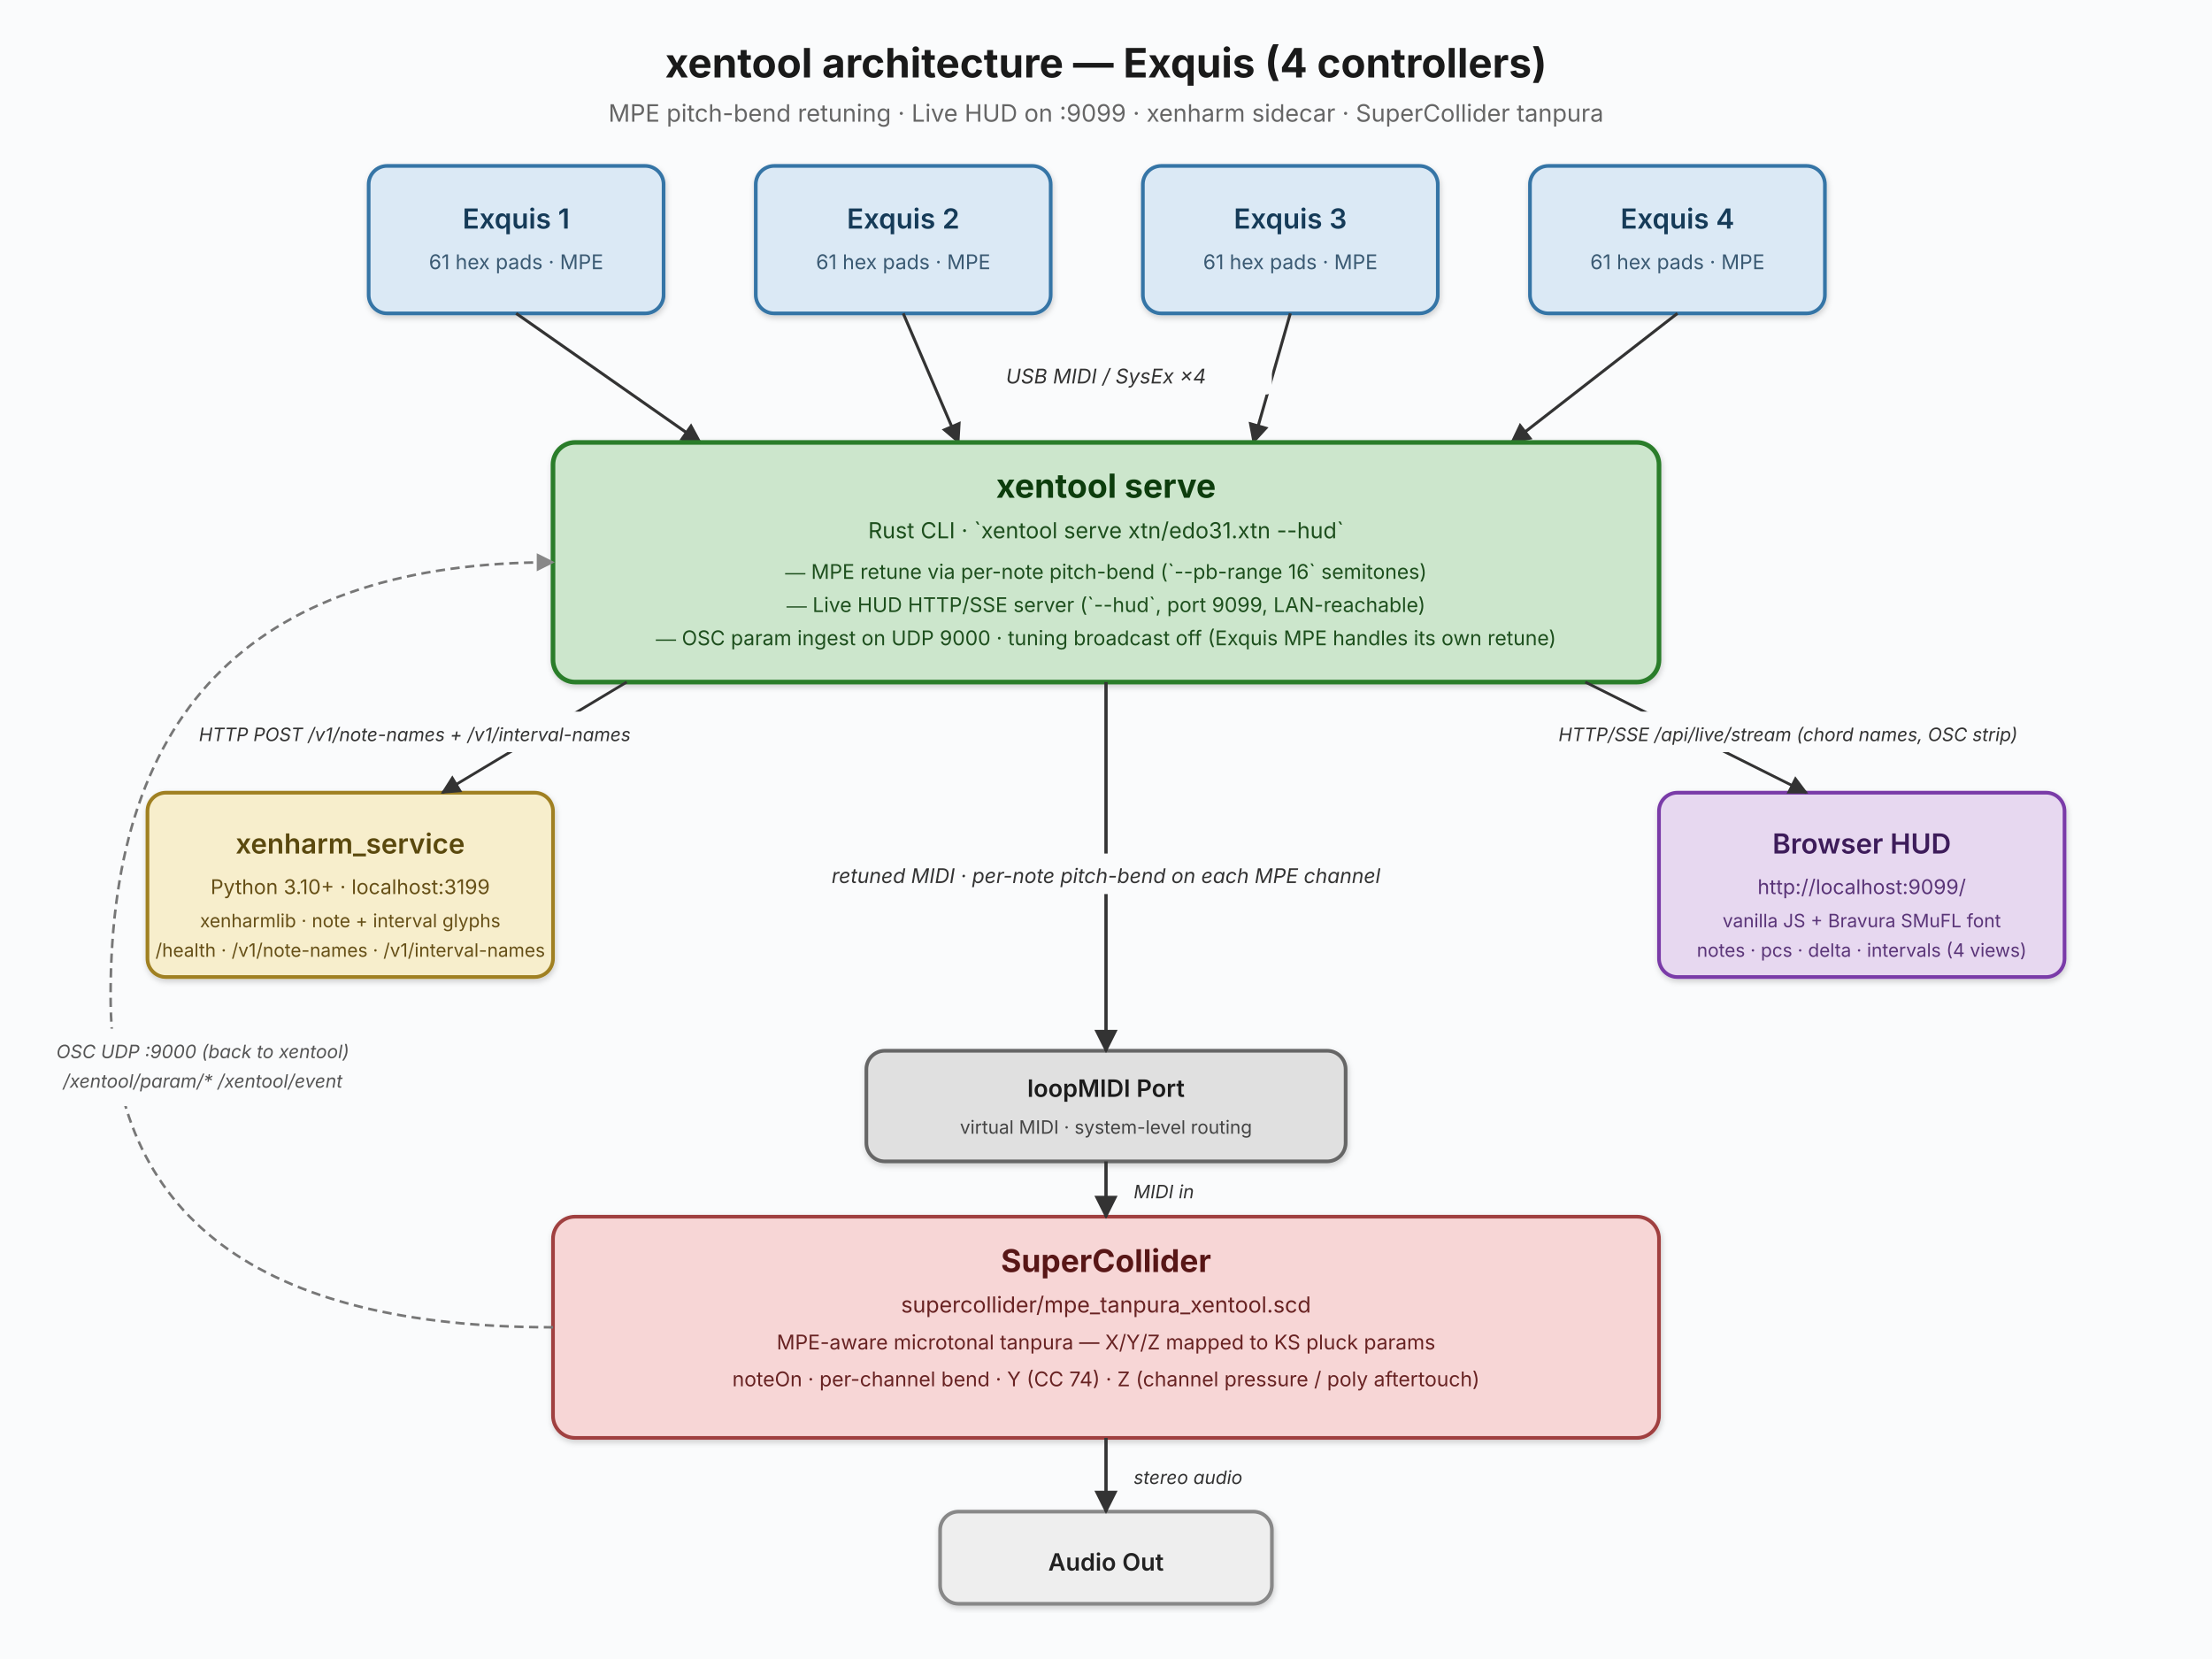
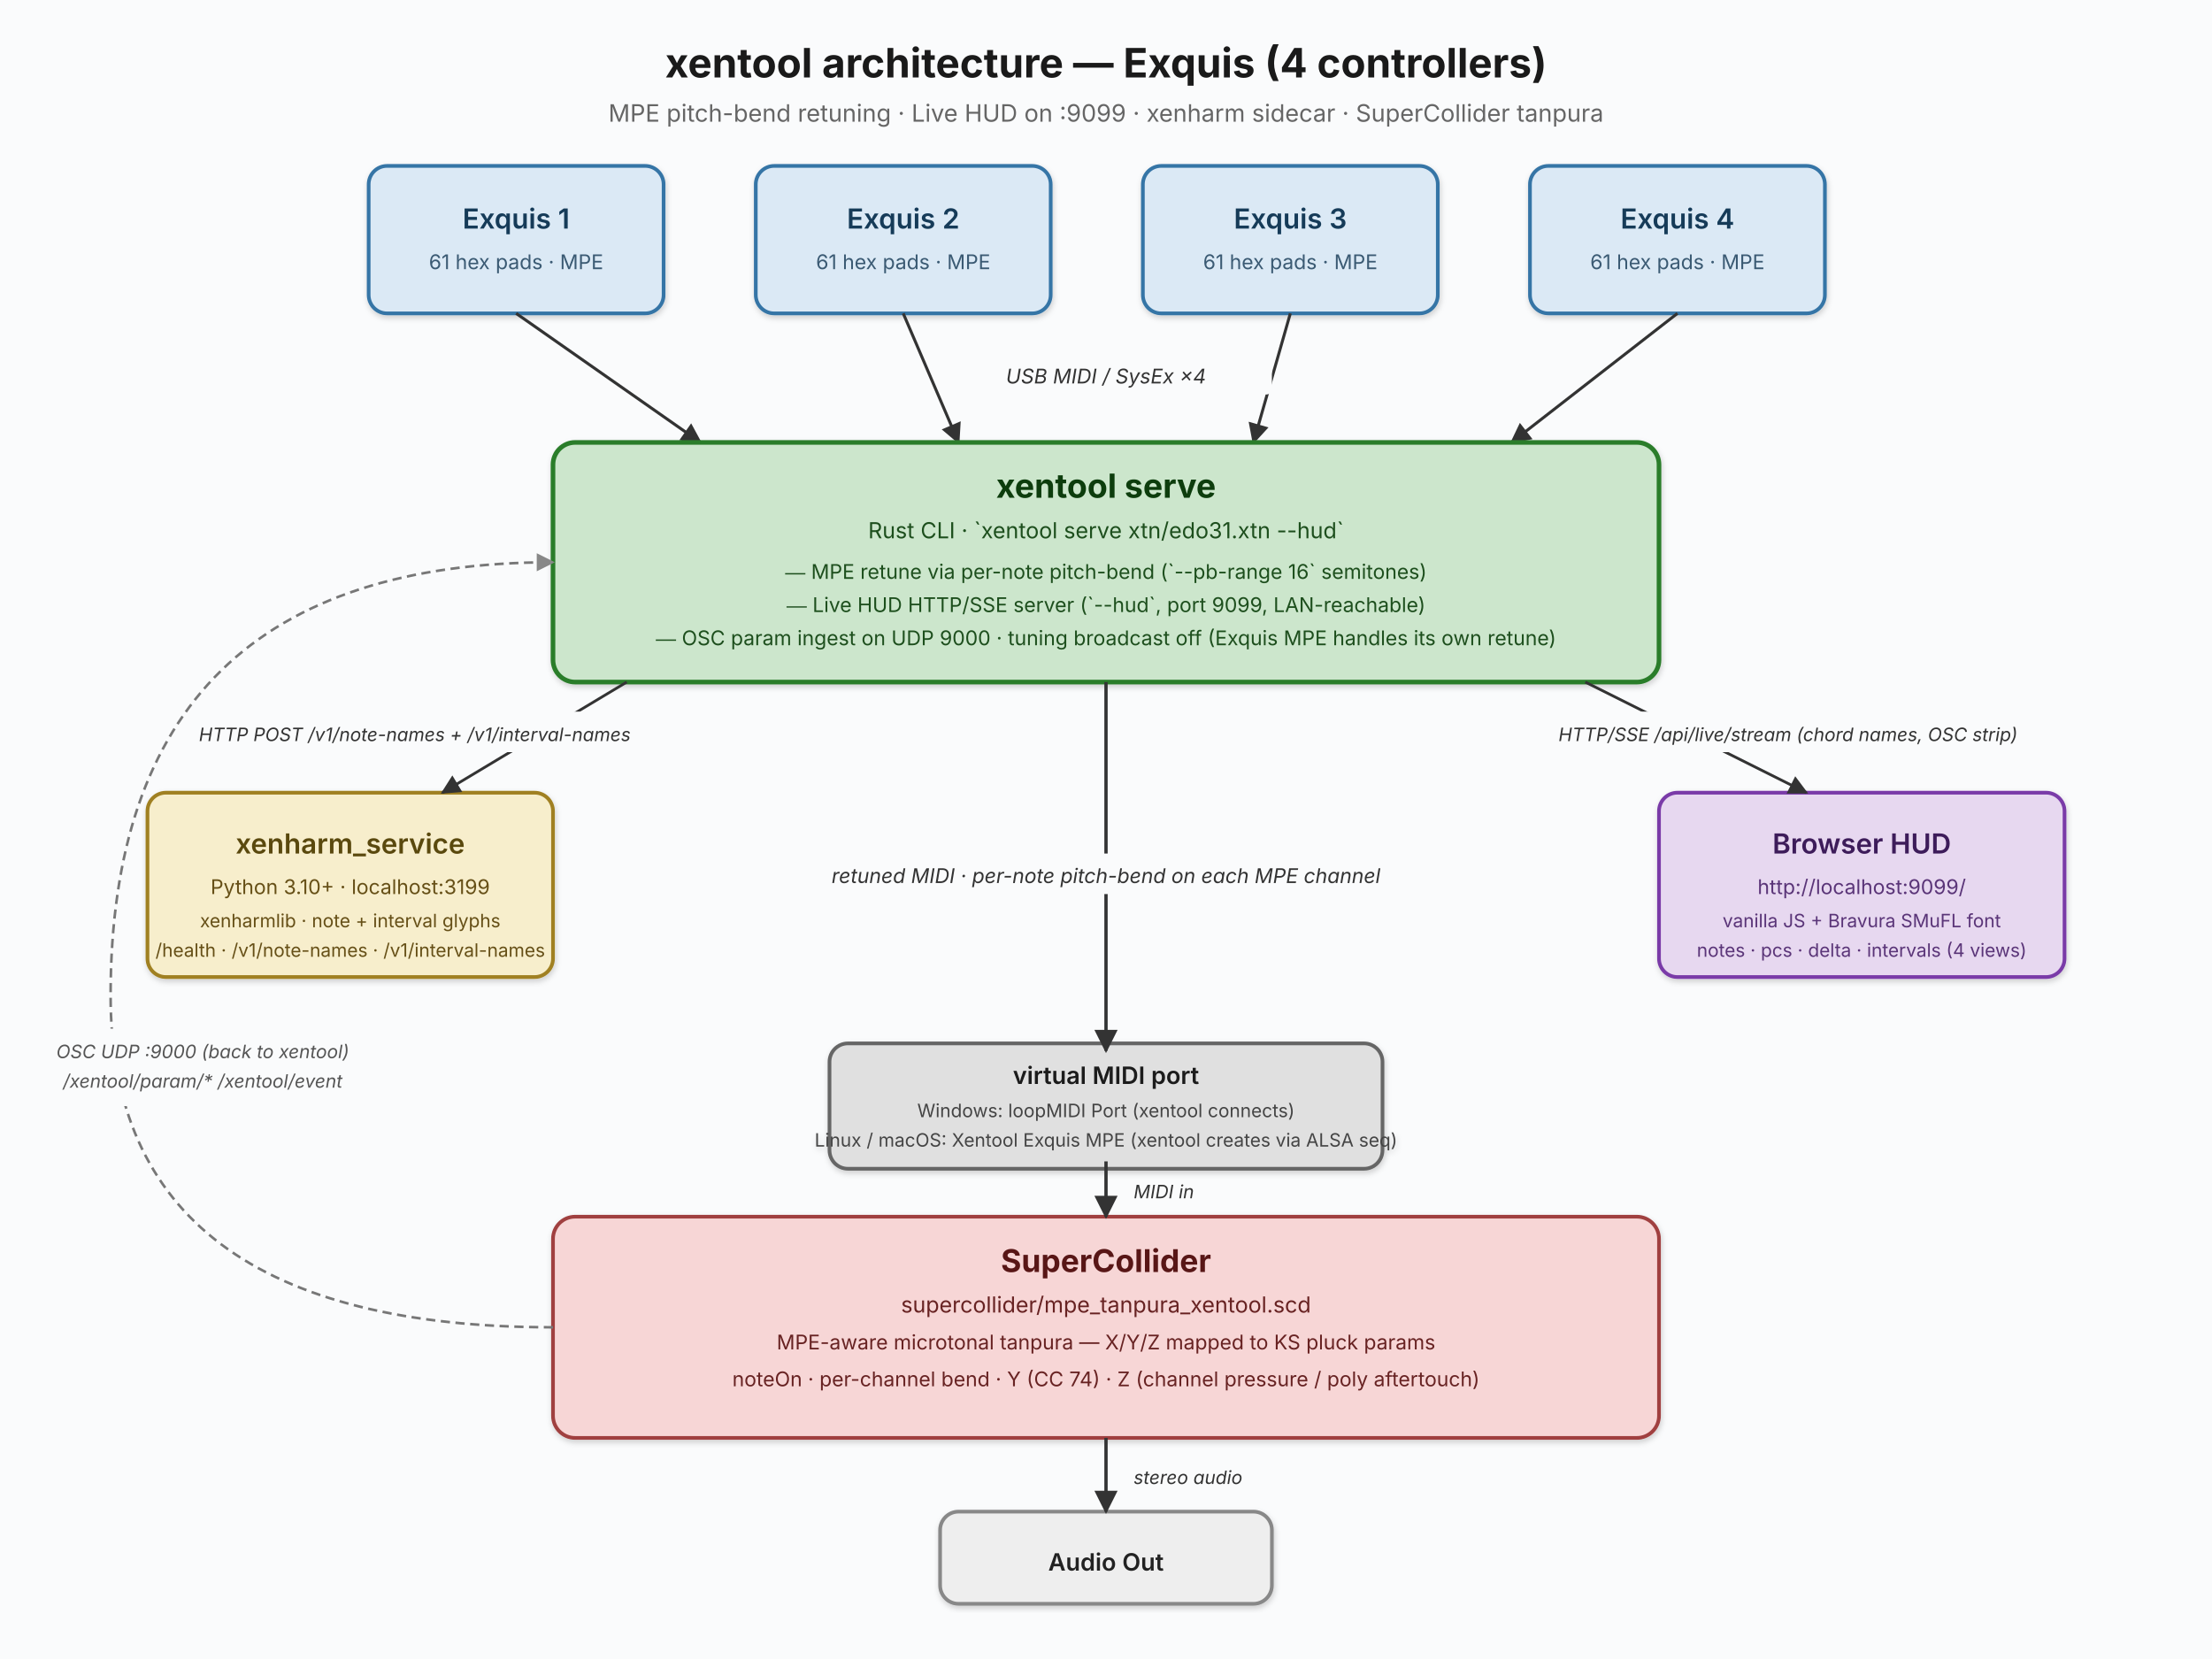
<svg xmlns="http://www.w3.org/2000/svg" viewBox="0 0 1200 900" font-family="'Segoe UI', 'Inter', 'Helvetica Neue', system-ui, sans-serif">
  <defs>
    <marker id="arrow" viewBox="0 0 10 10" refX="9" refY="5" markerWidth="7" markerHeight="7" orient="auto-start-reverse">
      <path d="M0,0 L10,5 L0,10 z" fill="#333" />
    </marker>
    <marker id="arrow-dim" viewBox="0 0 10 10" refX="9" refY="5" markerWidth="7" markerHeight="7" orient="auto-start-reverse">
      <path d="M0,0 L10,5 L0,10 z" fill="#888" />
    </marker>
    <filter id="shadow" x="-10%" y="-10%" width="120%" height="120%">
      <feDropShadow dx="0.5" dy="1.5" stdDeviation="1.5" flood-opacity="0.18" />
    </filter>
  </defs>
  <rect width="1200" height="900" fill="#fafbfc" />
  <text x="600" y="42" text-anchor="middle" font-size="22" font-weight="700" fill="#1a1a1a">
    xentool architecture — Exquis (4 controllers)
  </text>
  <text x="600" y="66" text-anchor="middle" font-size="13" fill="#666">
    MPE pitch-bend retuning · Live HUD on :9099 · xenharm sidecar · SuperCollider tanpura
  </text>
  <g filter="url(#shadow)">
    <rect x="200" y="90" width="160" height="80" rx="10" fill="#dbe9f5" stroke="#3674a6" stroke-width="2" />
    <text x="280" y="124" text-anchor="middle" font-size="15" font-weight="600" fill="#143b59">Exquis 1</text>
    <text x="280" y="146" text-anchor="middle" font-size="11" fill="#3a5a73">61 hex pads · MPE</text>
    <rect x="410" y="90" width="160" height="80" rx="10" fill="#dbe9f5" stroke="#3674a6" stroke-width="2" />
    <text x="490" y="124" text-anchor="middle" font-size="15" font-weight="600" fill="#143b59">Exquis 2</text>
    <text x="490" y="146" text-anchor="middle" font-size="11" fill="#3a5a73">61 hex pads · MPE</text>
    <rect x="620" y="90" width="160" height="80" rx="10" fill="#dbe9f5" stroke="#3674a6" stroke-width="2" />
    <text x="700" y="124" text-anchor="middle" font-size="15" font-weight="600" fill="#143b59">Exquis 3</text>
    <text x="700" y="146" text-anchor="middle" font-size="11" fill="#3a5a73">61 hex pads · MPE</text>
    <rect x="830" y="90" width="160" height="80" rx="10" fill="#dbe9f5" stroke="#3674a6" stroke-width="2" />
    <text x="910" y="124" text-anchor="middle" font-size="15" font-weight="600" fill="#143b59">Exquis 4</text>
    <text x="910" y="146" text-anchor="middle" font-size="11" fill="#3a5a73">61 hex pads · MPE</text>
  </g>
  <line x1="280" y1="170" x2="380" y2="240" stroke="#333" stroke-width="1.6" marker-end="url(#arrow)" />
  <line x1="490" y1="170" x2="520" y2="240" stroke="#333" stroke-width="1.6" marker-end="url(#arrow)" />
  <line x1="700" y1="170" x2="680" y2="240" stroke="#333" stroke-width="1.6" marker-end="url(#arrow)" />
  <line x1="910" y1="170" x2="820" y2="240" stroke="#333" stroke-width="1.6" marker-end="url(#arrow)" />
  <rect x="510" y="194" width="180" height="20" fill="#fafbfc" rx="3" />
  <text x="600" y="208" text-anchor="middle" font-size="11" fill="#333" font-style="italic">
    USB MIDI / SysEx ×4
  </text>
  <g filter="url(#shadow)">
    <rect x="300" y="240" width="600" height="130" rx="12" fill="#cce6cc" stroke="#2b7d2b" stroke-width="2.5" />
    <text x="600" y="270" text-anchor="middle" font-size="18" font-weight="700" fill="#0d3d0d">xentool serve</text>
    <text x="600" y="292" text-anchor="middle" font-size="12" fill="#1f4f1f">
      Rust CLI · `xentool serve xtn/edo31.xtn --hud`
    </text>
    <text x="600" y="314" text-anchor="middle" font-size="11" fill="#1f4f1f">
      ─ MPE retune via per-note pitch-bend (`--pb-range 16` semitones)
    </text>
    <text x="600" y="332" text-anchor="middle" font-size="11" fill="#1f4f1f">
      ─ Live HUD HTTP/SSE server (`--hud`, port 9099, LAN-reachable)
    </text>
    <text x="600" y="350" text-anchor="middle" font-size="11" fill="#1f4f1f">
      ─ OSC param ingest on UDP 9000 · tuning broadcast off (Exquis MPE handles its own retune)
    </text>
  </g>
  <g filter="url(#shadow)">
    <rect x="80" y="430" width="220" height="100" rx="10" fill="#f7eecc" stroke="#a08020" stroke-width="2" />
    <text x="190" y="463" text-anchor="middle" font-size="15" font-weight="600" fill="#5a4810">xenharm_service</text>
    <text x="190" y="485" text-anchor="middle" font-size="11" fill="#665018">Python 3.10+ · localhost:3199</text>
    <text x="190" y="503" text-anchor="middle" font-size="10" fill="#665018">xenharmlib · note + interval glyphs</text>
    <text x="190" y="519" text-anchor="middle" font-size="10" fill="#665018">/health · /v1/note-names · /v1/interval-names</text>
  </g>
  <g filter="url(#shadow)">
    <rect x="900" y="430" width="220" height="100" rx="10" fill="#e7d8f0" stroke="#7a3ba8" stroke-width="2" />
    <text x="1010" y="463" text-anchor="middle" font-size="15" font-weight="600" fill="#3e1c5a">Browser HUD</text>
    <text x="1010" y="485" text-anchor="middle" font-size="11" fill="#5a3478">http://localhost:9099/</text>
    <text x="1010" y="503" text-anchor="middle" font-size="10" fill="#5a3478">vanilla JS + Bravura SMuFL font</text>
    <text x="1010" y="519" text-anchor="middle" font-size="10" fill="#5a3478">notes · pcs · delta · intervals (4 views)</text>
  </g>
  <line x1="340" y1="370" x2="240" y2="430" stroke="#333" stroke-width="1.5" marker-end="url(#arrow)" />
  <rect x="80" y="386" width="290" height="22" fill="#fafbfc" rx="3" />
  <text x="225" y="402" text-anchor="middle" font-size="10" fill="#333" font-style="italic">
    HTTP POST /v1/note-names + /v1/interval-names
  </text>
  <line x1="860" y1="370" x2="980" y2="430" stroke="#333" stroke-width="1.5" marker-end="url(#arrow)" />
  <rect x="830" y="386" width="280" height="22" fill="#fafbfc" rx="3" />
  <text x="970" y="402" text-anchor="middle" font-size="10" fill="#333" font-style="italic">
    HTTP/SSE /api/live/stream (chord names, OSC strip)
  </text>
  <g filter="url(#shadow)">
-     <rect x="470" y="570" width="260" height="60" rx="10" fill="#e0e0e0" stroke="#666" stroke-width="2" />
-     <text x="600" y="595" text-anchor="middle" font-size="13" font-weight="600" fill="#1a1a1a">loopMIDI Port</text>
-     <text x="600" y="615" text-anchor="middle" font-size="10" fill="#444">virtual MIDI · system-level routing</text>
+     <rect x="450" y="566" width="300" height="68" rx="10" fill="#e0e0e0" stroke="#666" stroke-width="2" />
+     <text x="600" y="588" text-anchor="middle" font-size="13" font-weight="600" fill="#1a1a1a">virtual MIDI port</text>
+     <text x="600" y="606" text-anchor="middle" font-size="10" fill="#444">Windows: loopMIDI Port (xentool connects)</text>
+     <text x="600" y="622" text-anchor="middle" font-size="10" fill="#444">Linux / macOS: Xentool Exquis MPE (xentool creates via ALSA seq)</text>
  </g>
  <line x1="600" y1="370" x2="600" y2="570" stroke="#333" stroke-width="1.8" marker-end="url(#arrow)" />
  <rect x="430" y="463" width="340" height="22" fill="#fafbfc" rx="3" />
  <text x="600" y="479" text-anchor="middle" font-size="11" fill="#333" font-style="italic">
    retuned MIDI · per-note pitch-bend on each MPE channel
  </text>
  <g filter="url(#shadow)">
    <rect x="300" y="660" width="600" height="120" rx="12" fill="#f7d6d6" stroke="#a04040" stroke-width="2" />
    <text x="600" y="690" text-anchor="middle" font-size="17" font-weight="700" fill="#591818">SuperCollider</text>
    <text x="600" y="712" text-anchor="middle" font-size="12" fill="#682424">supercollider/mpe_tanpura_xentool.scd</text>
    <text x="600" y="732" text-anchor="middle" font-size="11" fill="#682424">
      MPE-aware microtonal tanpura — X/Y/Z mapped to KS pluck params
    </text>
    <text x="600" y="752" text-anchor="middle" font-size="11" fill="#682424">
      noteOn · per-channel bend · Y (CC 74) · Z (channel pressure / poly aftertouch)
    </text>
  </g>
  <line x1="600" y1="630" x2="600" y2="660" stroke="#333" stroke-width="1.8" marker-end="url(#arrow)" />
  <text x="615" y="650" font-size="10" fill="#333" font-style="italic">MIDI in</text>
  <path d="M 300 720 Q 60 720, 60 540 Q 60 305, 300 305" stroke="#777" stroke-width="1.4" fill="none" stroke-dasharray="5 3" marker-end="url(#arrow-dim)" />
  <rect x="20" y="558" width="180" height="42" fill="#fafbfc" rx="3" />
  <text x="110" y="574" text-anchor="middle" font-size="10" fill="#555" font-style="italic">
    OSC UDP :9000 (back to xentool)
  </text>
  <text x="110" y="590" text-anchor="middle" font-size="10" fill="#555" font-style="italic">
    /xentool/param/* /xentool/event
  </text>
  <g filter="url(#shadow)">
    <rect x="510" y="820" width="180" height="50" rx="10" fill="#eeeeee" stroke="#888" stroke-width="2" />
    <text x="600" y="852" text-anchor="middle" font-size="13" font-weight="600" fill="#222">Audio Out</text>
  </g>
  <line x1="600" y1="780" x2="600" y2="820" stroke="#333" stroke-width="1.8" marker-end="url(#arrow)" />
  <text x="615" y="805" font-size="10" fill="#333" font-style="italic">stereo audio</text>
</svg>
